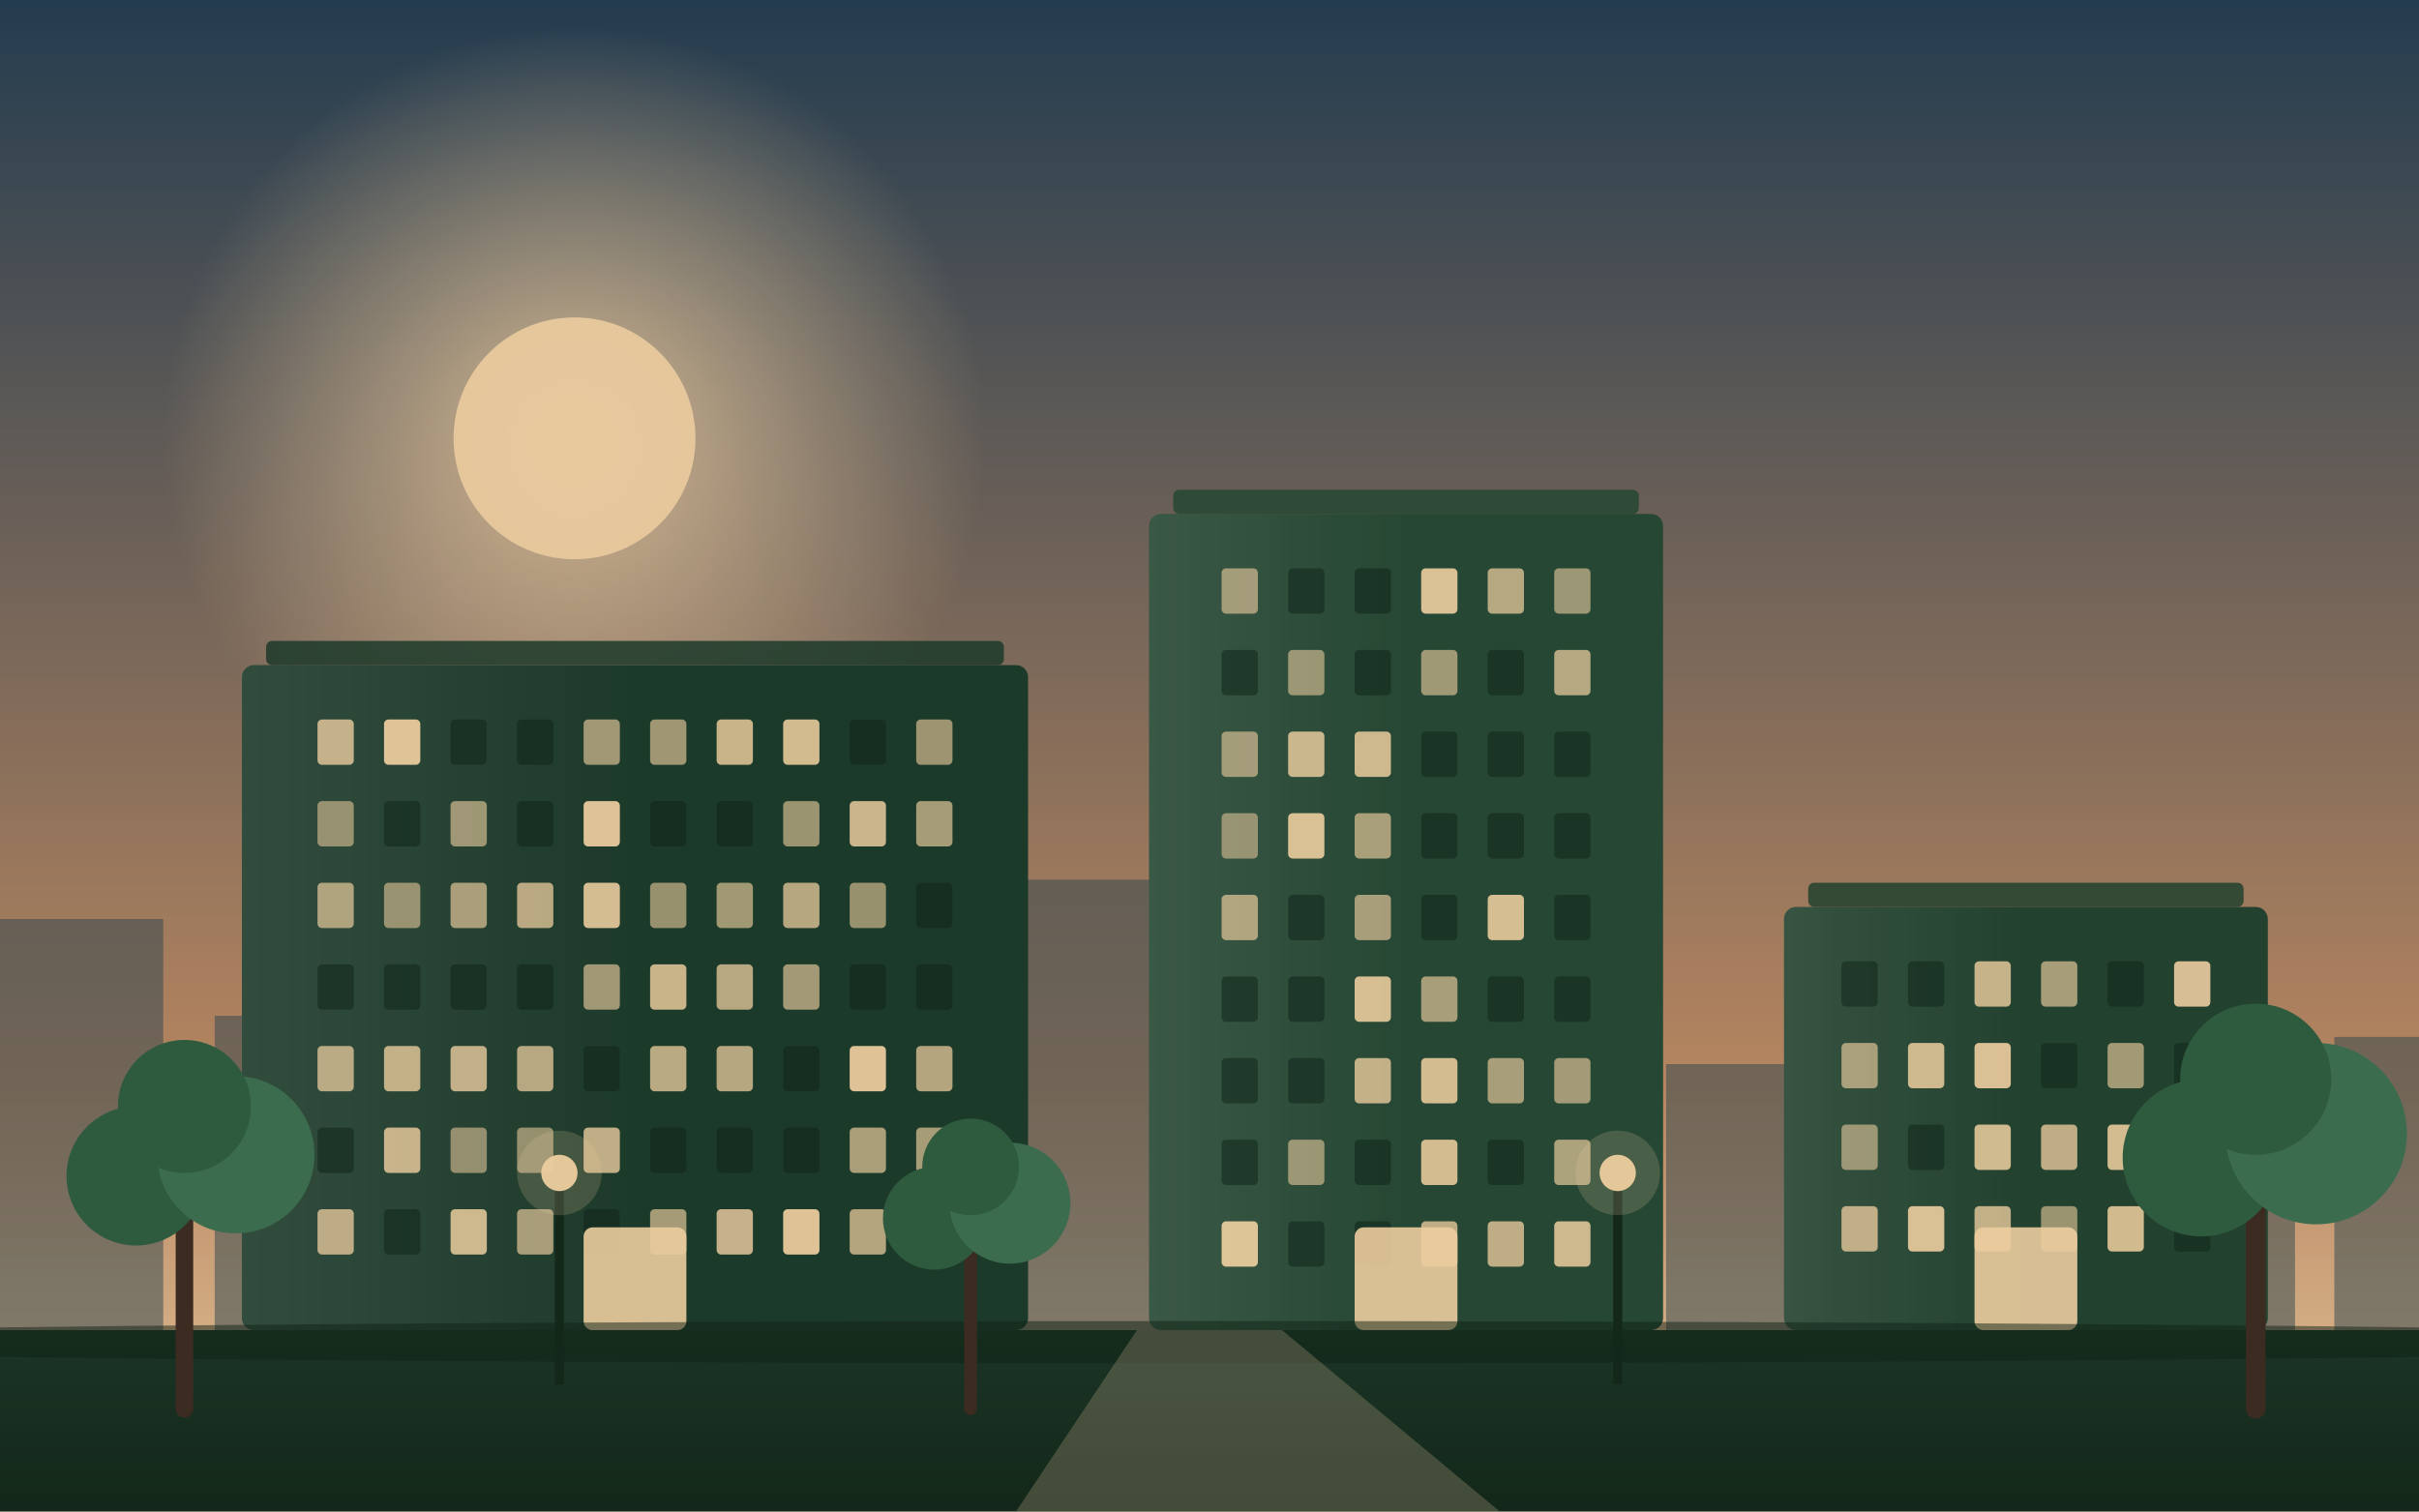
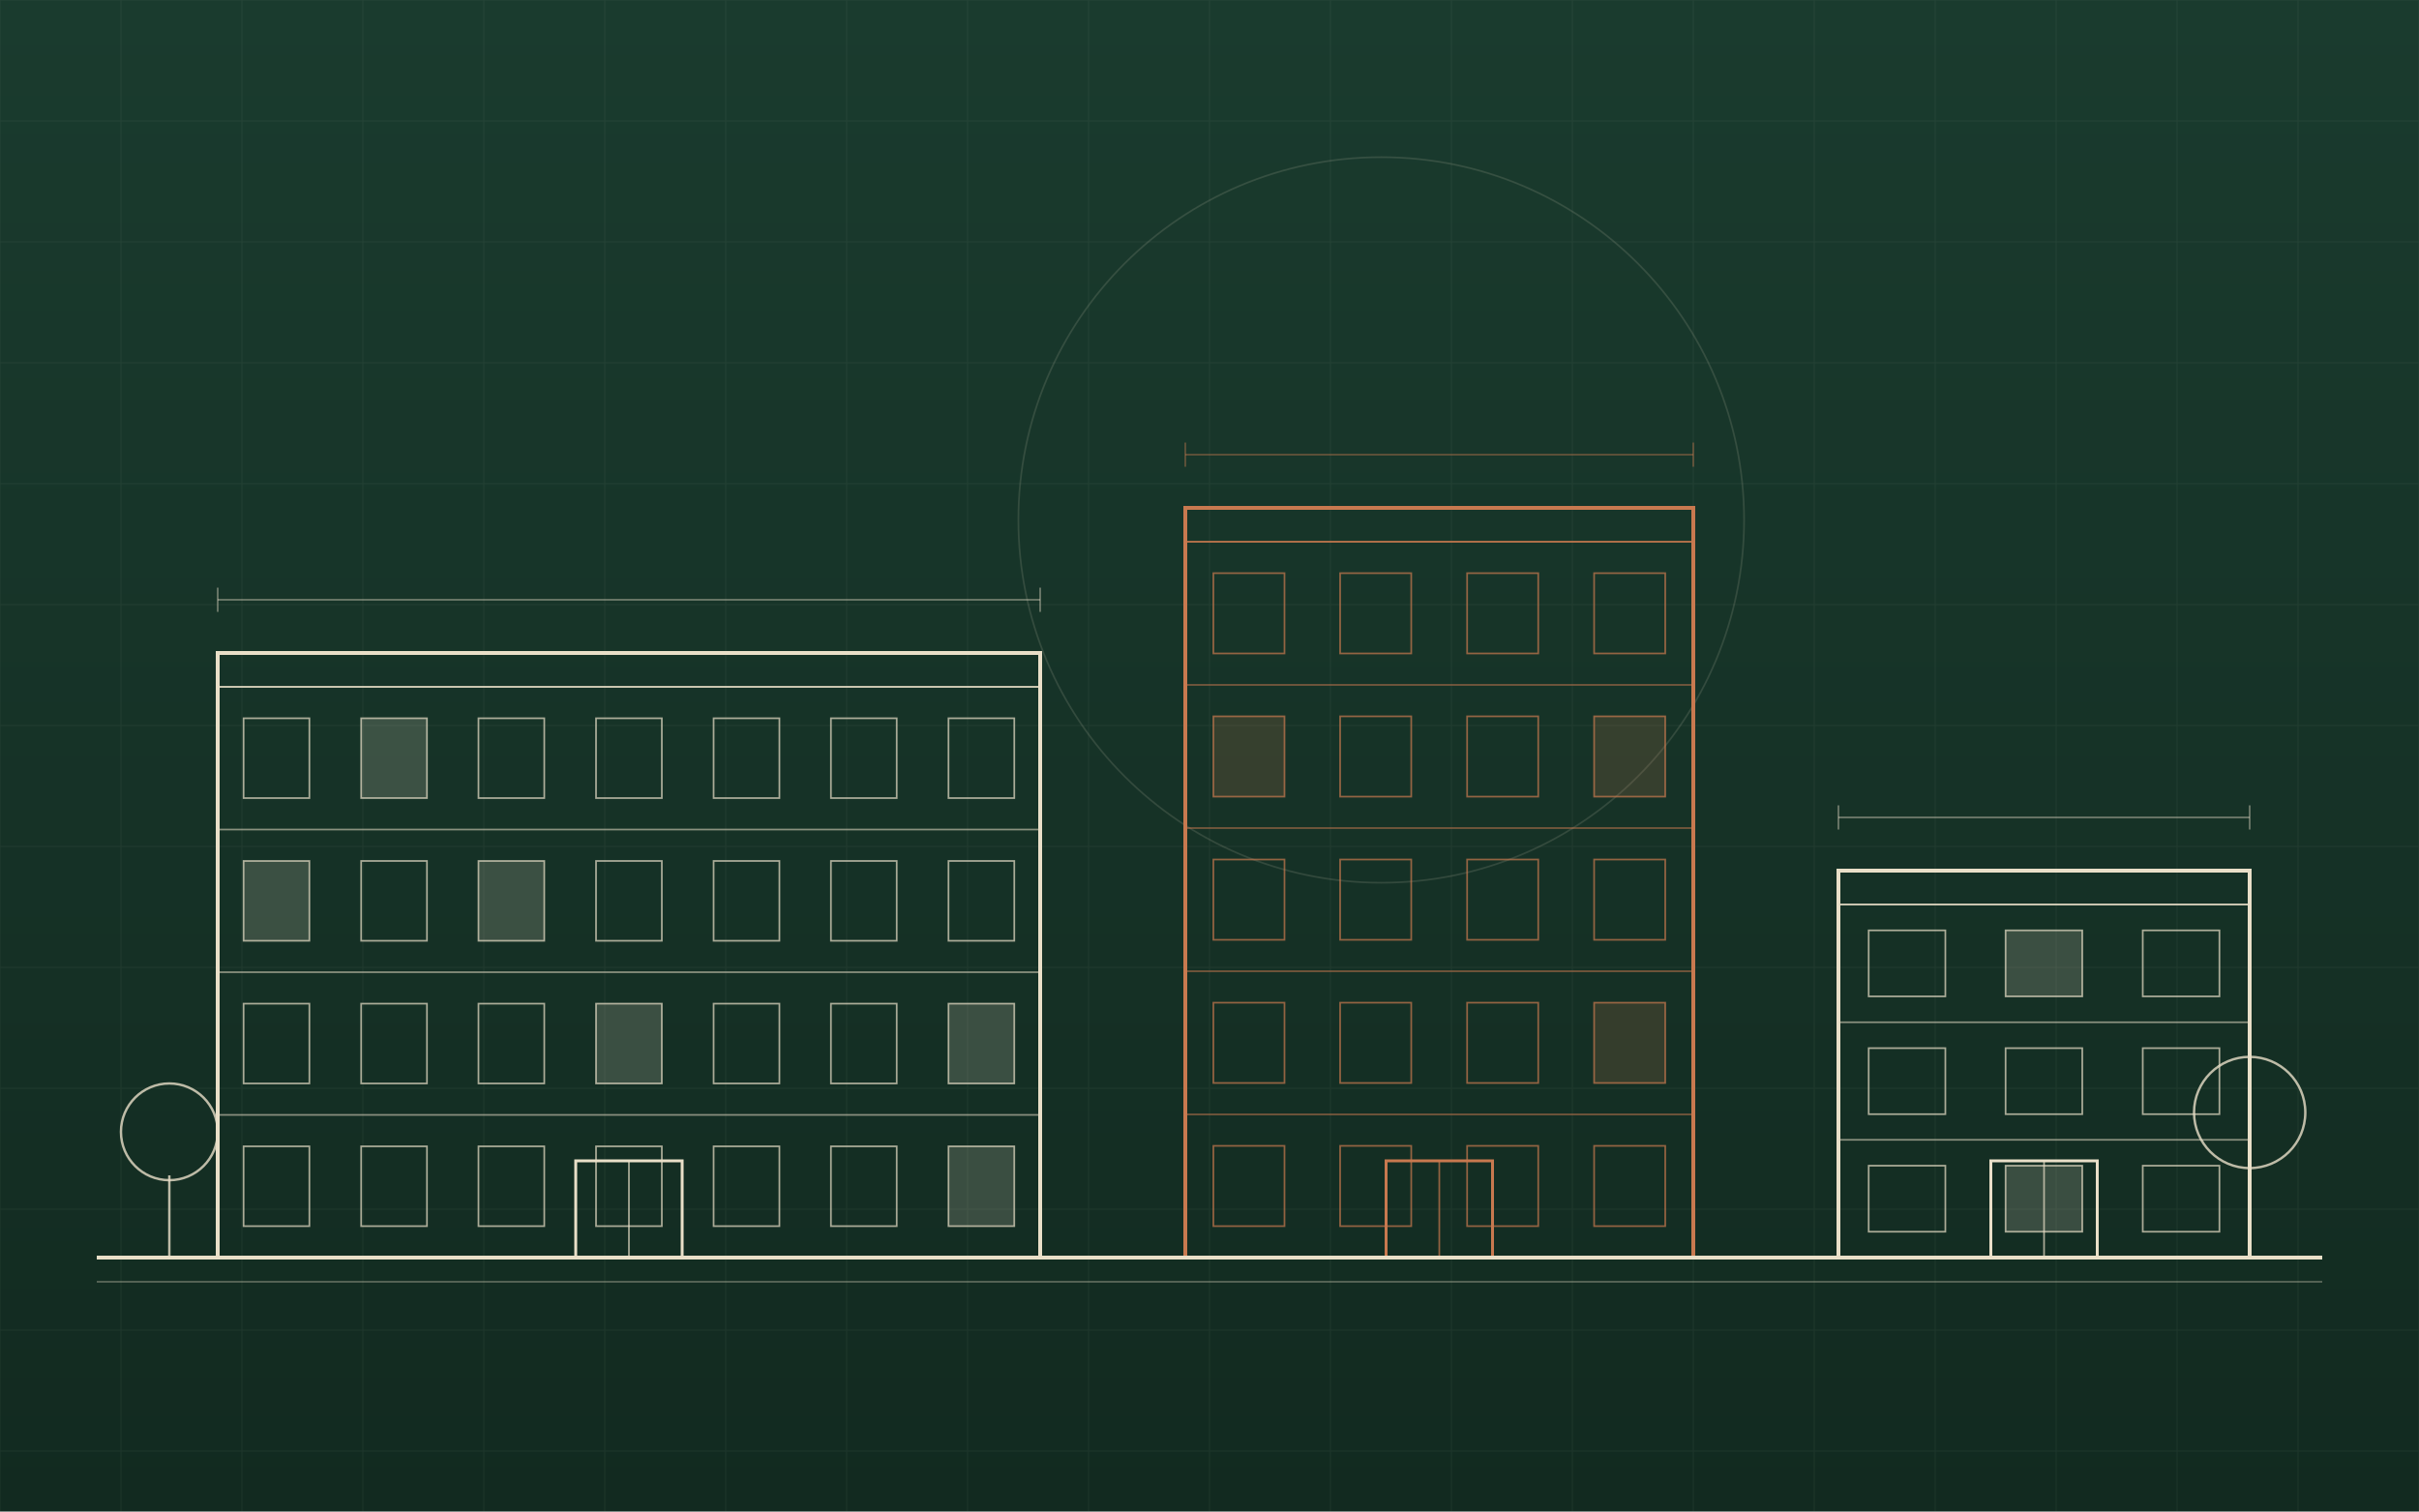
- <svg xmlns="http://www.w3.org/2000/svg" viewBox="0 0 800 500" preserveAspectRatio="xMidYMid slice" role="img" aria-label="Architectural illustration">
+ <svg xmlns="http://www.w3.org/2000/svg" viewBox="0 0 1000 625" preserveAspectRatio="xMidYMid slice" role="img" aria-label="Architectural elevation drawing">
  <defs>
-     <linearGradient id="sky" x1="0" y1="0" x2="0" y2="1">
-       <stop offset="0" stop-color="#243d52" />
-       <stop offset="0.72" stop-color="#c08b64" />
-       <stop offset="1" stop-color="#f4d2a6" />
-     </linearGradient>
-     <radialGradient id="halo" cx="0.5" cy="0.5" r="0.5">
-       <stop offset="0" stop-color="#f4d2a6" stop-opacity="0.85" />
-       <stop offset="1" stop-color="#f4d2a6" stop-opacity="0" />
-     </radialGradient>
-     <linearGradient id="gnd" x1="0" y1="0" x2="0" y2="1">
-       <stop offset="0" stop-color="#1a3526" />
-       <stop offset="1" stop-color="#122619" />
-     </linearGradient>
-     <linearGradient id="sheen" x1="0" y1="0" x2="1" y2="0">
-       <stop offset="0" stop-color="#ffffff" stop-opacity="0.10" />
-       <stop offset="0.5" stop-color="#ffffff" stop-opacity="0" />
+     <linearGradient id="bg" x1="0" y1="0" x2="0" y2="1">
+       <stop offset="0" stop-color="#1a3b2e" />
+       <stop offset="1" stop-color="#122a20" />
    </linearGradient>
  </defs>
-   <rect width="800" height="500" fill="url(#sky)" />
-   <circle cx="190" cy="145" r="136" fill="url(#halo)" />
-   <circle cx="190" cy="145" r="40" fill="#f4d2a6" opacity="0.95" />
-   <rect x="0" y="304" width="54" height="136" fill="#2e4650" opacity="0.5" />
-   <rect x="71" y="336" width="61" height="104" fill="#2e4650" opacity="0.5" />
-   <rect x="149" y="301" width="84" height="139" fill="#2e4650" opacity="0.5" />
-   <rect x="244" y="293" width="69" height="147" fill="#2e4650" opacity="0.5" />
-   <rect x="328" y="291" width="58" height="149" fill="#2e4650" opacity="0.5" />
-   <rect x="403" y="351" width="71" height="89" fill="#2e4650" opacity="0.5" />
-   <rect x="486" y="299" width="59" height="141" fill="#2e4650" opacity="0.5" />
-   <rect x="551" y="352" width="94" height="88" fill="#2e4650" opacity="0.5" />
-   <rect x="658" y="379" width="101" height="61" fill="#2e4650" opacity="0.5" />
-   <rect x="772" y="343" width="54" height="97" fill="#2e4650" opacity="0.5" />
-   <rect x="80" y="220" width="260" height="220" rx="4" fill="#1c3a2a" />
-   <rect x="80" y="220" width="260" height="220" rx="4" fill="url(#sheen)" />
-   <rect x="88" y="212" width="244" height="8" rx="2" fill="#1c3a2a" opacity="0.85" />
-   <rect x="105" y="238" width="12" height="15" rx="1.5" fill="#f8d6a6" opacity="0.8" />
-   <rect x="127" y="238" width="12" height="15" rx="1.5" fill="#f8d6a6" opacity="0.94" />
-   <rect x="149" y="238" width="12" height="15" rx="1.5" fill="#0f2419" opacity="0.55" />
-   <rect x="171" y="238" width="12" height="15" rx="1.5" fill="#0f2419" opacity="0.55" />
-   <rect x="193" y="238" width="12" height="15" rx="1.5" fill="#f8d6a6" opacity="0.63" />
-   <rect x="215" y="238" width="12" height="15" rx="1.5" fill="#f8d6a6" opacity="0.63" />
-   <rect x="237" y="238" width="12" height="15" rx="1.5" fill="#f8d6a6" opacity="0.83" />
-   <rect x="259" y="238" width="12" height="15" rx="1.5" fill="#f8d6a6" opacity="0.88" />
-   <rect x="281" y="238" width="12" height="15" rx="1.5" fill="#0f2419" opacity="0.55" />
-   <rect x="303" y="238" width="12" height="15" rx="1.5" fill="#f8d6a6" opacity="0.62" />
-   <rect x="105" y="265" width="12" height="15" rx="1.5" fill="#f8d6a6" opacity="0.56" />
-   <rect x="127" y="265" width="12" height="15" rx="1.5" fill="#0f2419" opacity="0.55" />
-   <rect x="149" y="265" width="12" height="15" rx="1.5" fill="#f8d6a6" opacity="0.61" />
-   <rect x="171" y="265" width="12" height="15" rx="1.5" fill="#0f2419" opacity="0.55" />
-   <rect x="193" y="265" width="12" height="15" rx="1.5" fill="#f8d6a6" opacity="0.93" />
-   <rect x="215" y="265" width="12" height="15" rx="1.5" fill="#0f2419" opacity="0.55" />
-   <rect x="237" y="265" width="12" height="15" rx="1.5" fill="#0f2419" opacity="0.55" />
-   <rect x="259" y="265" width="12" height="15" rx="1.5" fill="#f8d6a6" opacity="0.61" />
-   <rect x="281" y="265" width="12" height="15" rx="1.5" fill="#f8d6a6" opacity="0.84" />
-   <rect x="303" y="265" width="12" height="15" rx="1.5" fill="#f8d6a6" opacity="0.67" />
-   <rect x="105" y="292" width="12" height="15" rx="1.5" fill="#f8d6a6" opacity="0.69" />
-   <rect x="127" y="292" width="12" height="15" rx="1.5" fill="#f8d6a6" opacity="0.58" />
-   <rect x="149" y="292" width="12" height="15" rx="1.5" fill="#f8d6a6" opacity="0.67" />
-   <rect x="171" y="292" width="12" height="15" rx="1.5" fill="#f8d6a6" opacity="0.75" />
-   <rect x="193" y="292" width="12" height="15" rx="1.5" fill="#f8d6a6" opacity="0.89" />
-   <rect x="215" y="292" width="12" height="15" rx="1.5" fill="#f8d6a6" opacity="0.59" />
-   <rect x="237" y="292" width="12" height="15" rx="1.5" fill="#f8d6a6" opacity="0.64" />
-   <rect x="259" y="292" width="12" height="15" rx="1.5" fill="#f8d6a6" opacity="0.74" />
-   <rect x="281" y="292" width="12" height="15" rx="1.5" fill="#f8d6a6" opacity="0.59" />
-   <rect x="303" y="292" width="12" height="15" rx="1.5" fill="#0f2419" opacity="0.55" />
-   <rect x="105" y="319" width="12" height="15" rx="1.5" fill="#0f2419" opacity="0.55" />
-   <rect x="127" y="319" width="12" height="15" rx="1.5" fill="#0f2419" opacity="0.55" />
-   <rect x="149" y="319" width="12" height="15" rx="1.5" fill="#0f2419" opacity="0.55" />
-   <rect x="171" y="319" width="12" height="15" rx="1.5" fill="#0f2419" opacity="0.55" />
-   <rect x="193" y="319" width="12" height="15" rx="1.5" fill="#f8d6a6" opacity="0.63" />
-   <rect x="215" y="319" width="12" height="15" rx="1.5" fill="#f8d6a6" opacity="0.83" />
-   <rect x="237" y="319" width="12" height="15" rx="1.5" fill="#f8d6a6" opacity="0.75" />
-   <rect x="259" y="319" width="12" height="15" rx="1.5" fill="#f8d6a6" opacity="0.65" />
-   <rect x="281" y="319" width="12" height="15" rx="1.5" fill="#0f2419" opacity="0.55" />
-   <rect x="303" y="319" width="12" height="15" rx="1.5" fill="#0f2419" opacity="0.55" />
-   <rect x="105" y="346" width="12" height="15" rx="1.5" fill="#f8d6a6" opacity="0.74" />
-   <rect x="127" y="346" width="12" height="15" rx="1.5" fill="#f8d6a6" opacity="0.79" />
-   <rect x="149" y="346" width="12" height="15" rx="1.5" fill="#f8d6a6" opacity="0.8" />
-   <rect x="171" y="346" width="12" height="15" rx="1.5" fill="#f8d6a6" opacity="0.74" />
-   <rect x="193" y="346" width="12" height="15" rx="1.5" fill="#0f2419" opacity="0.55" />
-   <rect x="215" y="346" width="12" height="15" rx="1.5" fill="#f8d6a6" opacity="0.76" />
-   <rect x="237" y="346" width="12" height="15" rx="1.5" fill="#f8d6a6" opacity="0.74" />
-   <rect x="259" y="346" width="12" height="15" rx="1.5" fill="#0f2419" opacity="0.55" />
-   <rect x="281" y="346" width="12" height="15" rx="1.5" fill="#f8d6a6" opacity="0.94" />
-   <rect x="303" y="346" width="12" height="15" rx="1.5" fill="#f8d6a6" opacity="0.73" />
-   <rect x="105" y="373" width="12" height="15" rx="1.5" fill="#0f2419" opacity="0.55" />
-   <rect x="127" y="373" width="12" height="15" rx="1.5" fill="#f8d6a6" opacity="0.82" />
-   <rect x="149" y="373" width="12" height="15" rx="1.5" fill="#f8d6a6" opacity="0.56" />
-   <rect x="171" y="373" width="12" height="15" rx="1.5" fill="#f8d6a6" opacity="0.58" />
-   <rect x="193" y="373" width="12" height="15" rx="1.5" fill="#f8d6a6" opacity="0.79" />
-   <rect x="215" y="373" width="12" height="15" rx="1.5" fill="#0f2419" opacity="0.55" />
-   <rect x="237" y="373" width="12" height="15" rx="1.5" fill="#0f2419" opacity="0.55" />
-   <rect x="259" y="373" width="12" height="15" rx="1.5" fill="#0f2419" opacity="0.55" />
-   <rect x="281" y="373" width="12" height="15" rx="1.5" fill="#f8d6a6" opacity="0.69" />
-   <rect x="303" y="373" width="12" height="15" rx="1.5" fill="#f8d6a6" opacity="0.67" />
-   <rect x="105" y="400" width="12" height="15" rx="1.5" fill="#f8d6a6" opacity="0.76" />
-   <rect x="127" y="400" width="12" height="15" rx="1.5" fill="#0f2419" opacity="0.55" />
-   <rect x="149" y="400" width="12" height="15" rx="1.5" fill="#f8d6a6" opacity="0.85" />
-   <rect x="171" y="400" width="12" height="15" rx="1.5" fill="#f8d6a6" opacity="0.67" />
-   <rect x="193" y="400" width="12" height="15" rx="1.5" fill="#0f2419" opacity="0.55" />
-   <rect x="215" y="400" width="12" height="15" rx="1.5" fill="#f8d6a6" opacity="0.66" />
-   <rect x="237" y="400" width="12" height="15" rx="1.5" fill="#f8d6a6" opacity="0.82" />
-   <rect x="259" y="400" width="12" height="15" rx="1.5" fill="#f8d6a6" opacity="0.94" />
-   <rect x="281" y="400" width="12" height="15" rx="1.5" fill="#f8d6a6" opacity="0.73" />
-   <rect x="303" y="400" width="12" height="15" rx="1.5" fill="#f8d6a6" opacity="0.85" />
-   <rect x="193" y="406" width="34" height="34" rx="3" fill="#f8d6a6" opacity="0.9" />
-   <rect x="380" y="170" width="170" height="270" rx="4" fill="#264834" />
-   <rect x="380" y="170" width="170" height="270" rx="4" fill="url(#sheen)" />
-   <rect x="388" y="162" width="154" height="8" rx="2" fill="#264834" opacity="0.85" />
-   <rect x="404" y="188" width="12" height="15" rx="1.5" fill="#f8d6a6" opacity="0.61" />
-   <rect x="426" y="188" width="12" height="15" rx="1.5" fill="#0f2419" opacity="0.55" />
-   <rect x="448" y="188" width="12" height="15" rx="1.5" fill="#0f2419" opacity="0.55" />
-   <rect x="470" y="188" width="12" height="15" rx="1.5" fill="#f8d6a6" opacity="0.91" />
-   <rect x="492" y="188" width="12" height="15" rx="1.5" fill="#f8d6a6" opacity="0.73" />
-   <rect x="514" y="188" width="12" height="15" rx="1.5" fill="#f8d6a6" opacity="0.6" />
-   <rect x="404" y="215" width="12" height="15" rx="1.5" fill="#0f2419" opacity="0.55" />
-   <rect x="426" y="215" width="12" height="15" rx="1.5" fill="#f8d6a6" opacity="0.58" />
-   <rect x="448" y="215" width="12" height="15" rx="1.5" fill="#0f2419" opacity="0.55" />
-   <rect x="470" y="215" width="12" height="15" rx="1.5" fill="#f8d6a6" opacity="0.61" />
-   <rect x="492" y="215" width="12" height="15" rx="1.5" fill="#0f2419" opacity="0.55" />
-   <rect x="514" y="215" width="12" height="15" rx="1.5" fill="#f8d6a6" opacity="0.73" />
-   <rect x="404" y="242" width="12" height="15" rx="1.5" fill="#f8d6a6" opacity="0.61" />
-   <rect x="426" y="242" width="12" height="15" rx="1.5" fill="#f8d6a6" opacity="0.83" />
-   <rect x="448" y="242" width="12" height="15" rx="1.5" fill="#f8d6a6" opacity="0.85" />
-   <rect x="470" y="242" width="12" height="15" rx="1.5" fill="#0f2419" opacity="0.55" />
-   <rect x="492" y="242" width="12" height="15" rx="1.5" fill="#0f2419" opacity="0.55" />
-   <rect x="514" y="242" width="12" height="15" rx="1.5" fill="#0f2419" opacity="0.55" />
-   <rect x="404" y="269" width="12" height="15" rx="1.5" fill="#f8d6a6" opacity="0.55" />
-   <rect x="426" y="269" width="12" height="15" rx="1.5" fill="#f8d6a6" opacity="0.9" />
-   <rect x="448" y="269" width="12" height="15" rx="1.5" fill="#f8d6a6" opacity="0.66" />
-   <rect x="470" y="269" width="12" height="15" rx="1.5" fill="#0f2419" opacity="0.55" />
-   <rect x="492" y="269" width="12" height="15" rx="1.5" fill="#0f2419" opacity="0.55" />
-   <rect x="514" y="269" width="12" height="15" rx="1.5" fill="#0f2419" opacity="0.55" />
-   <rect x="404" y="296" width="12" height="15" rx="1.5" fill="#f8d6a6" opacity="0.68" />
-   <rect x="426" y="296" width="12" height="15" rx="1.5" fill="#0f2419" opacity="0.55" />
-   <rect x="448" y="296" width="12" height="15" rx="1.5" fill="#f8d6a6" opacity="0.65" />
-   <rect x="470" y="296" width="12" height="15" rx="1.5" fill="#0f2419" opacity="0.55" />
-   <rect x="492" y="296" width="12" height="15" rx="1.5" fill="#f8d6a6" opacity="0.89" />
-   <rect x="514" y="296" width="12" height="15" rx="1.5" fill="#0f2419" opacity="0.55" />
-   <rect x="404" y="323" width="12" height="15" rx="1.5" fill="#0f2419" opacity="0.55" />
-   <rect x="426" y="323" width="12" height="15" rx="1.5" fill="#0f2419" opacity="0.55" />
-   <rect x="448" y="323" width="12" height="15" rx="1.5" fill="#f8d6a6" opacity="0.89" />
-   <rect x="470" y="323" width="12" height="15" rx="1.5" fill="#f8d6a6" opacity="0.66" />
-   <rect x="492" y="323" width="12" height="15" rx="1.5" fill="#0f2419" opacity="0.55" />
-   <rect x="514" y="323" width="12" height="15" rx="1.5" fill="#0f2419" opacity="0.55" />
-   <rect x="404" y="350" width="12" height="15" rx="1.5" fill="#0f2419" opacity="0.55" />
-   <rect x="426" y="350" width="12" height="15" rx="1.5" fill="#0f2419" opacity="0.55" />
-   <rect x="448" y="350" width="12" height="15" rx="1.5" fill="#f8d6a6" opacity="0.79" />
-   <rect x="470" y="350" width="12" height="15" rx="1.5" fill="#f8d6a6" opacity="0.88" />
-   <rect x="492" y="350" width="12" height="15" rx="1.5" fill="#f8d6a6" opacity="0.66" />
-   <rect x="514" y="350" width="12" height="15" rx="1.5" fill="#f8d6a6" opacity="0.63" />
-   <rect x="404" y="377" width="12" height="15" rx="1.5" fill="#0f2419" opacity="0.55" />
-   <rect x="426" y="377" width="12" height="15" rx="1.5" fill="#f8d6a6" opacity="0.58" />
-   <rect x="448" y="377" width="12" height="15" rx="1.5" fill="#0f2419" opacity="0.55" />
-   <rect x="470" y="377" width="12" height="15" rx="1.5" fill="#f8d6a6" opacity="0.88" />
-   <rect x="492" y="377" width="12" height="15" rx="1.5" fill="#0f2419" opacity="0.55" />
-   <rect x="514" y="377" width="12" height="15" rx="1.5" fill="#f8d6a6" opacity="0.68" />
-   <rect x="404" y="404" width="12" height="15" rx="1.5" fill="#f8d6a6" opacity="0.93" />
-   <rect x="426" y="404" width="12" height="15" rx="1.5" fill="#0f2419" opacity="0.55" />
-   <rect x="448" y="404" width="12" height="15" rx="1.5" fill="#0f2419" opacity="0.55" />
-   <rect x="470" y="404" width="12" height="15" rx="1.5" fill="#f8d6a6" opacity="0.77" />
-   <rect x="492" y="404" width="12" height="15" rx="1.5" fill="#f8d6a6" opacity="0.77" />
-   <rect x="514" y="404" width="12" height="15" rx="1.5" fill="#f8d6a6" opacity="0.85" />
-   <rect x="448" y="406" width="34" height="34" rx="3" fill="#f8d6a6" opacity="0.9" />
-   <rect x="590" y="300" width="160" height="140" rx="4" fill="#22422f" />
-   <rect x="590" y="300" width="160" height="140" rx="4" fill="url(#sheen)" />
-   <rect x="598" y="292" width="144" height="8" rx="2" fill="#22422f" opacity="0.85" />
-   <rect x="609" y="318" width="12" height="15" rx="1.5" fill="#0f2419" opacity="0.55" />
-   <rect x="631" y="318" width="12" height="15" rx="1.5" fill="#0f2419" opacity="0.55" />
-   <rect x="653" y="318" width="12" height="15" rx="1.5" fill="#f8d6a6" opacity="0.81" />
-   <rect x="675" y="318" width="12" height="15" rx="1.5" fill="#f8d6a6" opacity="0.66" />
-   <rect x="697" y="318" width="12" height="15" rx="1.5" fill="#0f2419" opacity="0.55" />
-   <rect x="719" y="318" width="12" height="15" rx="1.5" fill="#f8d6a6" opacity="0.9" />
-   <rect x="609" y="345" width="12" height="15" rx="1.5" fill="#f8d6a6" opacity="0.65" />
-   <rect x="631" y="345" width="12" height="15" rx="1.5" fill="#f8d6a6" opacity="0.85" />
-   <rect x="653" y="345" width="12" height="15" rx="1.5" fill="#f8d6a6" opacity="0.91" />
-   <rect x="675" y="345" width="12" height="15" rx="1.5" fill="#0f2419" opacity="0.55" />
-   <rect x="697" y="345" width="12" height="15" rx="1.5" fill="#f8d6a6" opacity="0.63" />
-   <rect x="719" y="345" width="12" height="15" rx="1.5" fill="#0f2419" opacity="0.55" />
-   <rect x="609" y="372" width="12" height="15" rx="1.5" fill="#f8d6a6" opacity="0.58" />
-   <rect x="631" y="372" width="12" height="15" rx="1.5" fill="#0f2419" opacity="0.55" />
-   <rect x="653" y="372" width="12" height="15" rx="1.5" fill="#f8d6a6" opacity="0.86" />
-   <rect x="675" y="372" width="12" height="15" rx="1.5" fill="#f8d6a6" opacity="0.78" />
-   <rect x="697" y="372" width="12" height="15" rx="1.5" fill="#f8d6a6" opacity="0.88" />
-   <rect x="719" y="372" width="12" height="15" rx="1.5" fill="#0f2419" opacity="0.55" />
-   <rect x="609" y="399" width="12" height="15" rx="1.5" fill="#f8d6a6" opacity="0.77" />
-   <rect x="631" y="399" width="12" height="15" rx="1.5" fill="#f8d6a6" opacity="0.91" />
-   <rect x="653" y="399" width="12" height="15" rx="1.5" fill="#f8d6a6" opacity="0.79" />
-   <rect x="675" y="399" width="12" height="15" rx="1.5" fill="#f8d6a6" opacity="0.59" />
-   <rect x="697" y="399" width="12" height="15" rx="1.5" fill="#f8d6a6" opacity="0.86" />
-   <rect x="719" y="399" width="12" height="15" rx="1.5" fill="#0f2419" opacity="0.55" />
-   <rect x="653" y="406" width="34" height="34" rx="3" fill="#f8d6a6" opacity="0.9" />
-   <rect x="0" y="440" width="800" height="60" fill="url(#gnd)" />
-   <ellipse cx="400.0" cy="444" rx="560" ry="7" fill="#0d1f14" opacity="0.5" />
-   <path d="M336 500 L376 440 L424 440 L496 500 Z" fill="#c9b18f" opacity="0.28" />
-   <path d="M61 466 L61 400.9" stroke="#3d2b20" stroke-width="5.8" stroke-linecap="round" />
-   <circle cx="45" cy="389" r="23" fill="#2f5c40" />
-   <circle cx="78" cy="382" r="26" fill="#3d7050" />
-   <circle cx="61" cy="366" r="22" fill="#2f5c40" />
-   <path d="M746 466 L746 395.8" stroke="#3d2b20" stroke-width="6.5" stroke-linecap="round" />
-   <circle cx="728" cy="383" r="26" fill="#2f5c40" />
-   <circle cx="766" cy="375" r="30" fill="#3d7050" />
-   <circle cx="746" cy="357" r="25" fill="#2f5c40" />
-   <path d="M321 466 L321 411.1" stroke="#3d2b20" stroke-width="4.2" stroke-linecap="round" />
-   <circle cx="309" cy="403" r="17" fill="#2f5c40" />
-   <circle cx="334" cy="398" r="20" fill="#3d7050" />
-   <circle cx="321" cy="386" r="16" fill="#2f5c40" />
-   <path d="M185 458 V394" stroke="#122619" stroke-width="3" />
-   <circle cx="185" cy="388" r="6" fill="#f8d6a6" opacity="0.95" />
-   <circle cx="185" cy="388" r="14" fill="#f8d6a6" opacity="0.18" />
-   <path d="M535 458 V394" stroke="#122619" stroke-width="3" />
-   <circle cx="535" cy="388" r="6" fill="#f8d6a6" opacity="0.95" />
-   <circle cx="535" cy="388" r="14" fill="#f8d6a6" opacity="0.18" />
-   <rect width="800" height="500" fill="#1a2f22" opacity="0.06" />
+   <rect width="1000" height="625" fill="url(#bg)" />
+   <g stroke="#e9dfc8" stroke-width="0.4" opacity="0.06">
+     <line x1="0" y1="0" x2="0" y2="625" />
+     <line x1="50" y1="0" x2="50" y2="625" />
+     <line x1="100" y1="0" x2="100" y2="625" />
+     <line x1="150" y1="0" x2="150" y2="625" />
+     <line x1="200" y1="0" x2="200" y2="625" />
+     <line x1="250" y1="0" x2="250" y2="625" />
+     <line x1="300" y1="0" x2="300" y2="625" />
+     <line x1="350" y1="0" x2="350" y2="625" />
+     <line x1="400" y1="0" x2="400" y2="625" />
+     <line x1="450" y1="0" x2="450" y2="625" />
+     <line x1="500" y1="0" x2="500" y2="625" />
+     <line x1="550" y1="0" x2="550" y2="625" />
+     <line x1="600" y1="0" x2="600" y2="625" />
+     <line x1="650" y1="0" x2="650" y2="625" />
+     <line x1="700" y1="0" x2="700" y2="625" />
+     <line x1="750" y1="0" x2="750" y2="625" />
+     <line x1="800" y1="0" x2="800" y2="625" />
+     <line x1="850" y1="0" x2="850" y2="625" />
+     <line x1="900" y1="0" x2="900" y2="625" />
+     <line x1="950" y1="0" x2="950" y2="625" />
+     <line x1="1000" y1="0" x2="1000" y2="625" />
+     <line x1="0" y1="0" x2="1000" y2="0" />
+     <line x1="0" y1="50" x2="1000" y2="50" />
+     <line x1="0" y1="100" x2="1000" y2="100" />
+     <line x1="0" y1="150" x2="1000" y2="150" />
+     <line x1="0" y1="200" x2="1000" y2="200" />
+     <line x1="0" y1="250" x2="1000" y2="250" />
+     <line x1="0" y1="300" x2="1000" y2="300" />
+     <line x1="0" y1="350" x2="1000" y2="350" />
+     <line x1="0" y1="400" x2="1000" y2="400" />
+     <line x1="0" y1="450" x2="1000" y2="450" />
+     <line x1="0" y1="500" x2="1000" y2="500" />
+     <line x1="0" y1="550" x2="1000" y2="550" />
+     <line x1="0" y1="600" x2="1000" y2="600" />
+   </g>
+   <circle cx="571" cy="215" r="150" fill="none" stroke="#e9dfc8" stroke-width="0.7" opacity="0.14" />
+   <rect x="90" y="270" width="340" height="250" fill="none" stroke="#e9dfc8" stroke-width="1.6" />
+   <line x1="90" y1="284" x2="430" y2="284" stroke="#e9dfc8" stroke-width="0.8" opacity="0.85" />
+   <line x1="90" y1="343.0" x2="430" y2="343.0" stroke="#e9dfc8" stroke-width="0.7" opacity="0.55" />
+   <line x1="90" y1="402.0" x2="430" y2="402.0" stroke="#e9dfc8" stroke-width="0.7" opacity="0.55" />
+   <line x1="90" y1="461.0" x2="430" y2="461.0" stroke="#e9dfc8" stroke-width="0.7" opacity="0.55" />
+   <rect x="100.7" y="297.0" width="27.2" height="33.0" fill="none" stroke="#e9dfc8" stroke-width="0.7" opacity="0.7" />
+   <rect x="149.3" y="297.0" width="27.2" height="33.0" fill="none" stroke="#e9dfc8" stroke-width="0.7" opacity="0.7" />
+   <rect x="149.3" y="297.0" width="27.2" height="33.0" fill="#e9dfc8" opacity="0.18" stroke="none" />
+   <rect x="197.8" y="297.0" width="27.2" height="33.0" fill="none" stroke="#e9dfc8" stroke-width="0.7" opacity="0.7" />
+   <rect x="246.4" y="297.0" width="27.2" height="33.0" fill="none" stroke="#e9dfc8" stroke-width="0.7" opacity="0.7" />
+   <rect x="295.0" y="297.0" width="27.2" height="33.0" fill="none" stroke="#e9dfc8" stroke-width="0.7" opacity="0.7" />
+   <rect x="343.5" y="297.0" width="27.2" height="33.0" fill="none" stroke="#e9dfc8" stroke-width="0.7" opacity="0.7" />
+   <rect x="392.1" y="297.0" width="27.2" height="33.0" fill="none" stroke="#e9dfc8" stroke-width="0.7" opacity="0.7" />
+   <rect x="100.7" y="356.0" width="27.2" height="33.0" fill="none" stroke="#e9dfc8" stroke-width="0.7" opacity="0.7" />
+   <rect x="100.7" y="356.0" width="27.2" height="33.0" fill="#e9dfc8" opacity="0.18" stroke="none" />
+   <rect x="149.3" y="356.0" width="27.2" height="33.0" fill="none" stroke="#e9dfc8" stroke-width="0.7" opacity="0.7" />
+   <rect x="197.8" y="356.0" width="27.2" height="33.0" fill="none" stroke="#e9dfc8" stroke-width="0.7" opacity="0.7" />
+   <rect x="197.8" y="356.0" width="27.2" height="33.0" fill="#e9dfc8" opacity="0.18" stroke="none" />
+   <rect x="246.4" y="356.0" width="27.2" height="33.0" fill="none" stroke="#e9dfc8" stroke-width="0.7" opacity="0.7" />
+   <rect x="295.0" y="356.0" width="27.2" height="33.0" fill="none" stroke="#e9dfc8" stroke-width="0.7" opacity="0.7" />
+   <rect x="343.5" y="356.0" width="27.2" height="33.0" fill="none" stroke="#e9dfc8" stroke-width="0.7" opacity="0.7" />
+   <rect x="392.1" y="356.0" width="27.2" height="33.0" fill="none" stroke="#e9dfc8" stroke-width="0.7" opacity="0.7" />
+   <rect x="100.7" y="415.0" width="27.2" height="33.0" fill="none" stroke="#e9dfc8" stroke-width="0.7" opacity="0.7" />
+   <rect x="149.3" y="415.0" width="27.2" height="33.0" fill="none" stroke="#e9dfc8" stroke-width="0.7" opacity="0.7" />
+   <rect x="197.8" y="415.0" width="27.2" height="33.0" fill="none" stroke="#e9dfc8" stroke-width="0.7" opacity="0.7" />
+   <rect x="246.4" y="415.0" width="27.2" height="33.0" fill="none" stroke="#e9dfc8" stroke-width="0.7" opacity="0.7" />
+   <rect x="246.4" y="415.0" width="27.2" height="33.0" fill="#e9dfc8" opacity="0.18" stroke="none" />
+   <rect x="295.0" y="415.0" width="27.2" height="33.0" fill="none" stroke="#e9dfc8" stroke-width="0.7" opacity="0.7" />
+   <rect x="343.5" y="415.0" width="27.2" height="33.0" fill="none" stroke="#e9dfc8" stroke-width="0.7" opacity="0.7" />
+   <rect x="392.1" y="415.0" width="27.2" height="33.0" fill="none" stroke="#e9dfc8" stroke-width="0.7" opacity="0.7" />
+   <rect x="392.1" y="415.0" width="27.2" height="33.0" fill="#e9dfc8" opacity="0.18" stroke="none" />
+   <rect x="100.7" y="474.0" width="27.2" height="33.0" fill="none" stroke="#e9dfc8" stroke-width="0.7" opacity="0.7" />
+   <rect x="149.3" y="474.0" width="27.2" height="33.0" fill="none" stroke="#e9dfc8" stroke-width="0.7" opacity="0.7" />
+   <rect x="197.8" y="474.0" width="27.2" height="33.0" fill="none" stroke="#e9dfc8" stroke-width="0.7" opacity="0.7" />
+   <rect x="246.4" y="474.0" width="27.2" height="33.0" fill="none" stroke="#e9dfc8" stroke-width="0.7" opacity="0.7" />
+   <rect x="295.0" y="474.0" width="27.2" height="33.0" fill="none" stroke="#e9dfc8" stroke-width="0.7" opacity="0.7" />
+   <rect x="343.5" y="474.0" width="27.2" height="33.0" fill="none" stroke="#e9dfc8" stroke-width="0.7" opacity="0.7" />
+   <rect x="392.1" y="474.0" width="27.2" height="33.0" fill="none" stroke="#e9dfc8" stroke-width="0.7" opacity="0.7" />
+   <rect x="392.1" y="474.0" width="27.2" height="33.0" fill="#e9dfc8" opacity="0.18" stroke="none" />
+   <rect x="238" y="480" width="44" height="40" fill="none" stroke="#e9dfc8" stroke-width="1.2" />
+   <line x1="260" y1="480" x2="260" y2="520" stroke="#e9dfc8" stroke-width="0.7" opacity="0.7" />
+   <line x1="90" y1="248" x2="430" y2="248" stroke="#e9dfc8" stroke-width="0.6" opacity="0.5" />
+   <line x1="90" y1="243" x2="90" y2="253" stroke="#e9dfc8" stroke-width="0.6" opacity="0.5" />
+   <line x1="430" y1="243" x2="430" y2="253" stroke="#e9dfc8" stroke-width="0.6" opacity="0.5" />
+   <rect x="490" y="210" width="210" height="310" fill="none" stroke="#c8794f" stroke-width="1.6" />
+   <line x1="490" y1="224" x2="700" y2="224" stroke="#c8794f" stroke-width="0.8" opacity="0.85" />
+   <line x1="490" y1="283.2" x2="700" y2="283.2" stroke="#c8794f" stroke-width="0.7" opacity="0.55" />
+   <line x1="490" y1="342.4" x2="700" y2="342.4" stroke="#c8794f" stroke-width="0.7" opacity="0.55" />
+   <line x1="490" y1="401.6" x2="700" y2="401.6" stroke="#c8794f" stroke-width="0.7" opacity="0.55" />
+   <line x1="490" y1="460.8" x2="700" y2="460.8" stroke="#c8794f" stroke-width="0.7" opacity="0.55" />
+   <rect x="501.6" y="237.0" width="29.4" height="33.2" fill="none" stroke="#c8794f" stroke-width="0.7" opacity="0.7" />
+   <rect x="554.0" y="237.0" width="29.4" height="33.2" fill="none" stroke="#c8794f" stroke-width="0.7" opacity="0.7" />
+   <rect x="606.5" y="237.0" width="29.4" height="33.2" fill="none" stroke="#c8794f" stroke-width="0.7" opacity="0.7" />
+   <rect x="659.0" y="237.0" width="29.4" height="33.2" fill="none" stroke="#c8794f" stroke-width="0.7" opacity="0.7" />
+   <rect x="501.6" y="296.2" width="29.4" height="33.2" fill="none" stroke="#c8794f" stroke-width="0.7" opacity="0.7" />
+   <rect x="501.6" y="296.2" width="29.4" height="33.2" fill="#c8794f" opacity="0.18" stroke="none" />
+   <rect x="554.0" y="296.2" width="29.4" height="33.2" fill="none" stroke="#c8794f" stroke-width="0.7" opacity="0.7" />
+   <rect x="606.5" y="296.2" width="29.4" height="33.2" fill="none" stroke="#c8794f" stroke-width="0.7" opacity="0.7" />
+   <rect x="659.0" y="296.2" width="29.4" height="33.2" fill="none" stroke="#c8794f" stroke-width="0.7" opacity="0.7" />
+   <rect x="659.0" y="296.2" width="29.4" height="33.2" fill="#c8794f" opacity="0.18" stroke="none" />
+   <rect x="501.6" y="355.4" width="29.4" height="33.2" fill="none" stroke="#c8794f" stroke-width="0.7" opacity="0.7" />
+   <rect x="554.0" y="355.4" width="29.4" height="33.2" fill="none" stroke="#c8794f" stroke-width="0.7" opacity="0.7" />
+   <rect x="606.5" y="355.4" width="29.4" height="33.2" fill="none" stroke="#c8794f" stroke-width="0.7" opacity="0.7" />
+   <rect x="659.0" y="355.4" width="29.4" height="33.2" fill="none" stroke="#c8794f" stroke-width="0.7" opacity="0.7" />
+   <rect x="501.6" y="414.6" width="29.4" height="33.2" fill="none" stroke="#c8794f" stroke-width="0.7" opacity="0.7" />
+   <rect x="554.0" y="414.6" width="29.4" height="33.2" fill="none" stroke="#c8794f" stroke-width="0.7" opacity="0.7" />
+   <rect x="606.5" y="414.6" width="29.4" height="33.2" fill="none" stroke="#c8794f" stroke-width="0.7" opacity="0.7" />
+   <rect x="659.0" y="414.6" width="29.4" height="33.2" fill="none" stroke="#c8794f" stroke-width="0.7" opacity="0.7" />
+   <rect x="659.0" y="414.6" width="29.4" height="33.2" fill="#c8794f" opacity="0.18" stroke="none" />
+   <rect x="501.6" y="473.8" width="29.4" height="33.2" fill="none" stroke="#c8794f" stroke-width="0.7" opacity="0.7" />
+   <rect x="554.0" y="473.8" width="29.4" height="33.2" fill="none" stroke="#c8794f" stroke-width="0.7" opacity="0.7" />
+   <rect x="606.5" y="473.8" width="29.4" height="33.2" fill="none" stroke="#c8794f" stroke-width="0.7" opacity="0.7" />
+   <rect x="659.0" y="473.8" width="29.4" height="33.2" fill="none" stroke="#c8794f" stroke-width="0.7" opacity="0.7" />
+   <rect x="573" y="480" width="44" height="40" fill="none" stroke="#c8794f" stroke-width="1.2" />
+   <line x1="595" y1="480" x2="595" y2="520" stroke="#c8794f" stroke-width="0.7" opacity="0.7" />
+   <line x1="490" y1="188" x2="700" y2="188" stroke="#c8794f" stroke-width="0.6" opacity="0.5" />
+   <line x1="490" y1="183" x2="490" y2="193" stroke="#c8794f" stroke-width="0.6" opacity="0.5" />
+   <line x1="700" y1="183" x2="700" y2="193" stroke="#c8794f" stroke-width="0.6" opacity="0.5" />
+   <rect x="760" y="360" width="170" height="160" fill="none" stroke="#e9dfc8" stroke-width="1.6" />
+   <line x1="760" y1="374" x2="930" y2="374" stroke="#e9dfc8" stroke-width="0.8" opacity="0.85" />
+   <line x1="760" y1="422.7" x2="930" y2="422.7" stroke="#e9dfc8" stroke-width="0.7" opacity="0.55" />
+   <line x1="760" y1="471.3" x2="930" y2="471.3" stroke="#e9dfc8" stroke-width="0.7" opacity="0.55" />
+   <rect x="772.5" y="384.7" width="31.7" height="27.3" fill="none" stroke="#e9dfc8" stroke-width="0.7" opacity="0.7" />
+   <rect x="829.1" y="384.7" width="31.7" height="27.3" fill="none" stroke="#e9dfc8" stroke-width="0.7" opacity="0.7" />
+   <rect x="829.1" y="384.7" width="31.7" height="27.3" fill="#e9dfc8" opacity="0.18" stroke="none" />
+   <rect x="885.8" y="384.7" width="31.7" height="27.3" fill="none" stroke="#e9dfc8" stroke-width="0.7" opacity="0.7" />
+   <rect x="772.5" y="433.4" width="31.7" height="27.3" fill="none" stroke="#e9dfc8" stroke-width="0.7" opacity="0.7" />
+   <rect x="829.1" y="433.4" width="31.7" height="27.3" fill="none" stroke="#e9dfc8" stroke-width="0.7" opacity="0.7" />
+   <rect x="885.8" y="433.4" width="31.7" height="27.3" fill="none" stroke="#e9dfc8" stroke-width="0.7" opacity="0.7" />
+   <rect x="772.5" y="482.0" width="31.7" height="27.3" fill="none" stroke="#e9dfc8" stroke-width="0.7" opacity="0.7" />
+   <rect x="829.1" y="482.0" width="31.7" height="27.3" fill="none" stroke="#e9dfc8" stroke-width="0.7" opacity="0.7" />
+   <rect x="829.1" y="482.0" width="31.7" height="27.3" fill="#e9dfc8" opacity="0.18" stroke="none" />
+   <rect x="885.8" y="482.0" width="31.7" height="27.3" fill="none" stroke="#e9dfc8" stroke-width="0.7" opacity="0.7" />
+   <rect x="823" y="480" width="44" height="40" fill="none" stroke="#e9dfc8" stroke-width="1.2" />
+   <line x1="845" y1="480" x2="845" y2="520" stroke="#e9dfc8" stroke-width="0.7" opacity="0.7" />
+   <line x1="760" y1="338" x2="930" y2="338" stroke="#e9dfc8" stroke-width="0.6" opacity="0.5" />
+   <line x1="760" y1="333" x2="760" y2="343" stroke="#e9dfc8" stroke-width="0.6" opacity="0.5" />
+   <line x1="930" y1="333" x2="930" y2="343" stroke="#e9dfc8" stroke-width="0.6" opacity="0.5" />
+   <line x1="40" y1="520" x2="960" y2="520" stroke="#e9dfc8" stroke-width="1.6" />
+   <line x1="40" y1="530" x2="960" y2="530" stroke="#e9dfc8" stroke-width="0.6" opacity="0.4" />
+   <line x1="70" y1="520" x2="70" y2="486" stroke="#e9dfc8" stroke-width="1" opacity="0.8" />
+   <circle cx="70" cy="468" r="20" fill="none" stroke="#e9dfc8" stroke-width="1" opacity="0.8" />
+   <line x1="930" y1="520" x2="930" y2="481" stroke="#e9dfc8" stroke-width="1" opacity="0.8" />
+   <circle cx="930" cy="460" r="23" fill="none" stroke="#e9dfc8" stroke-width="1" opacity="0.8" />
</svg>
